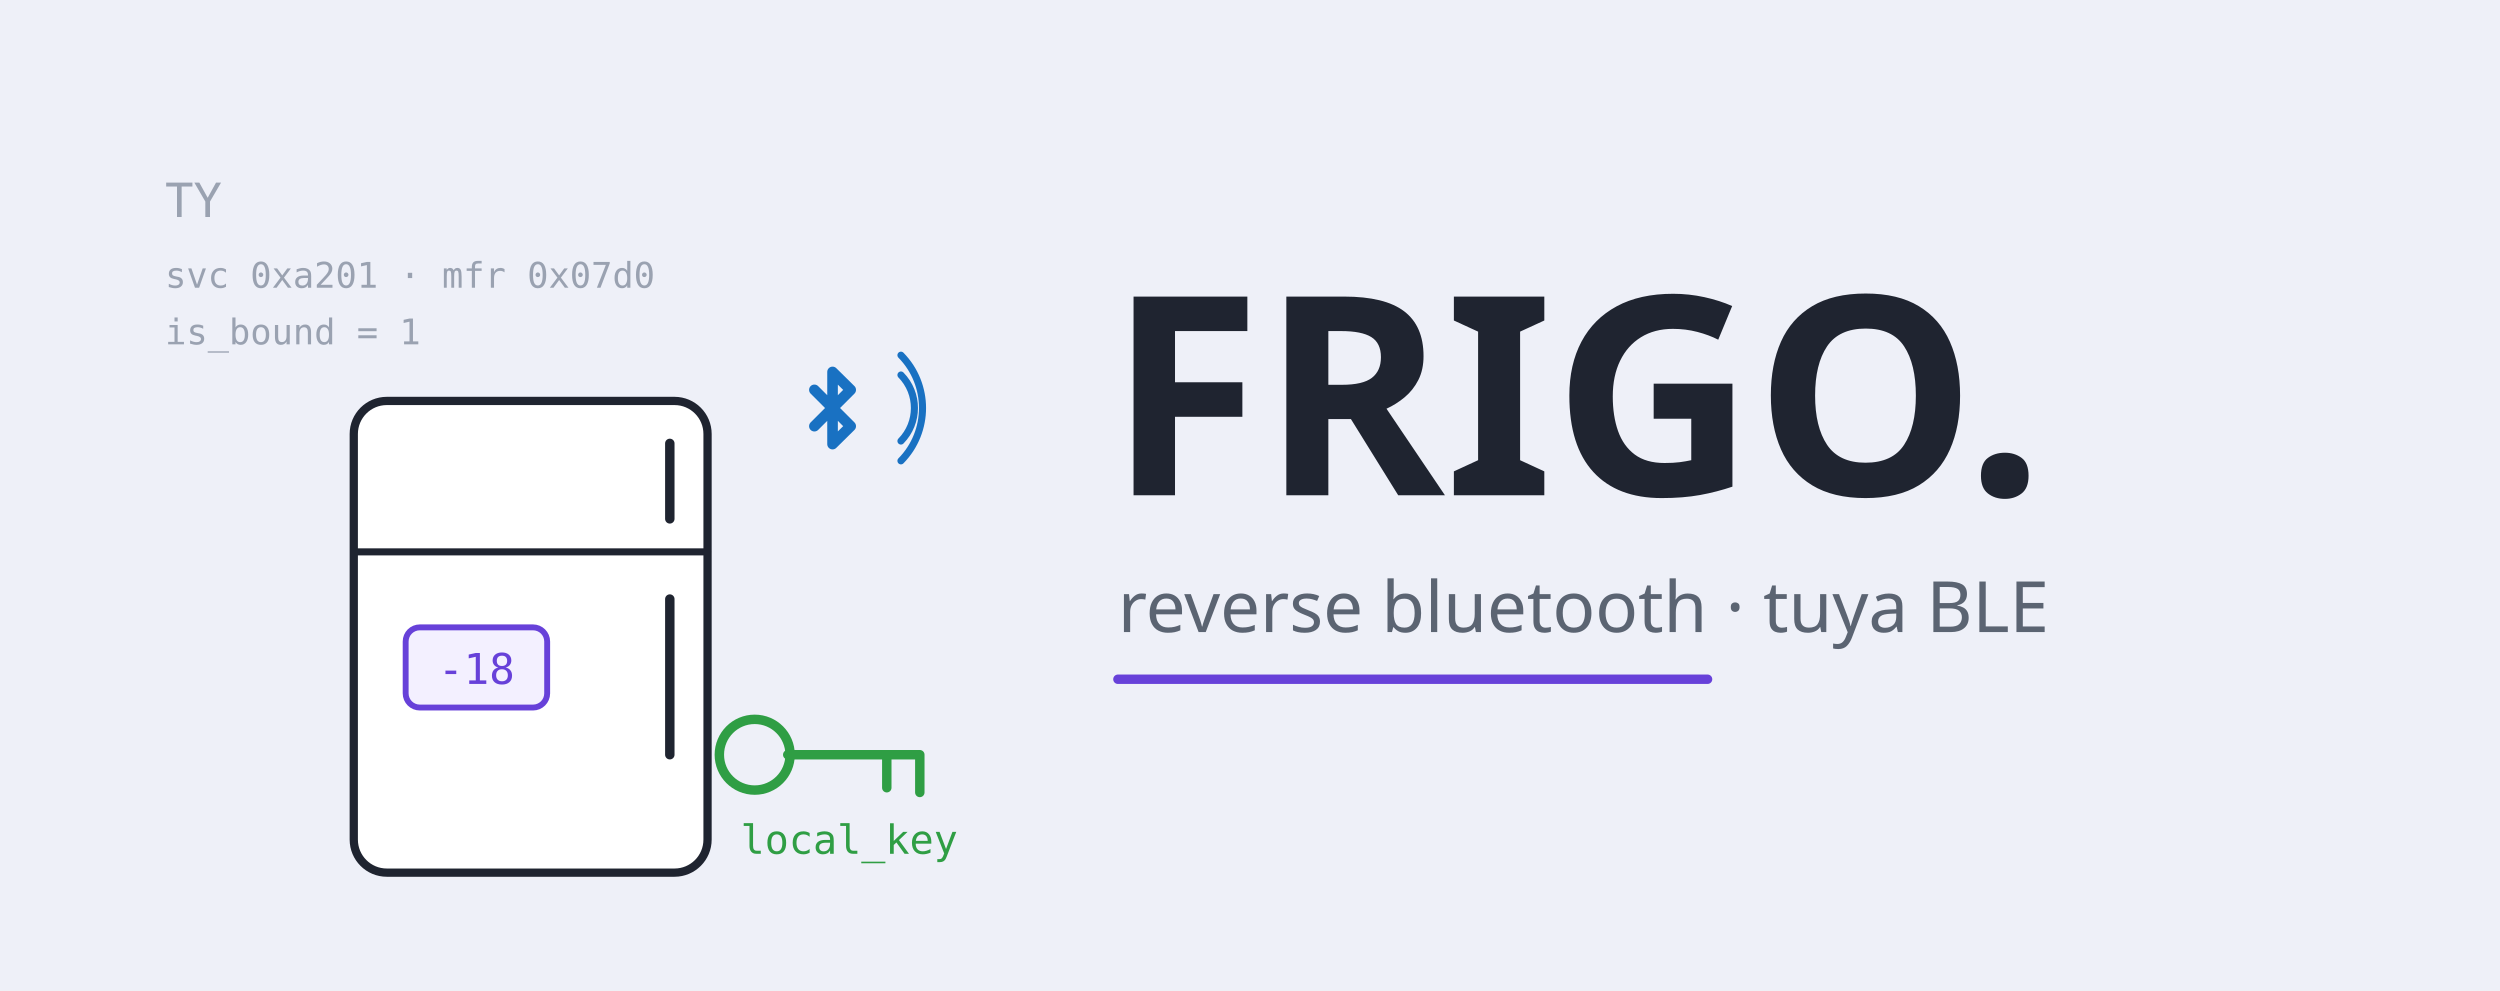
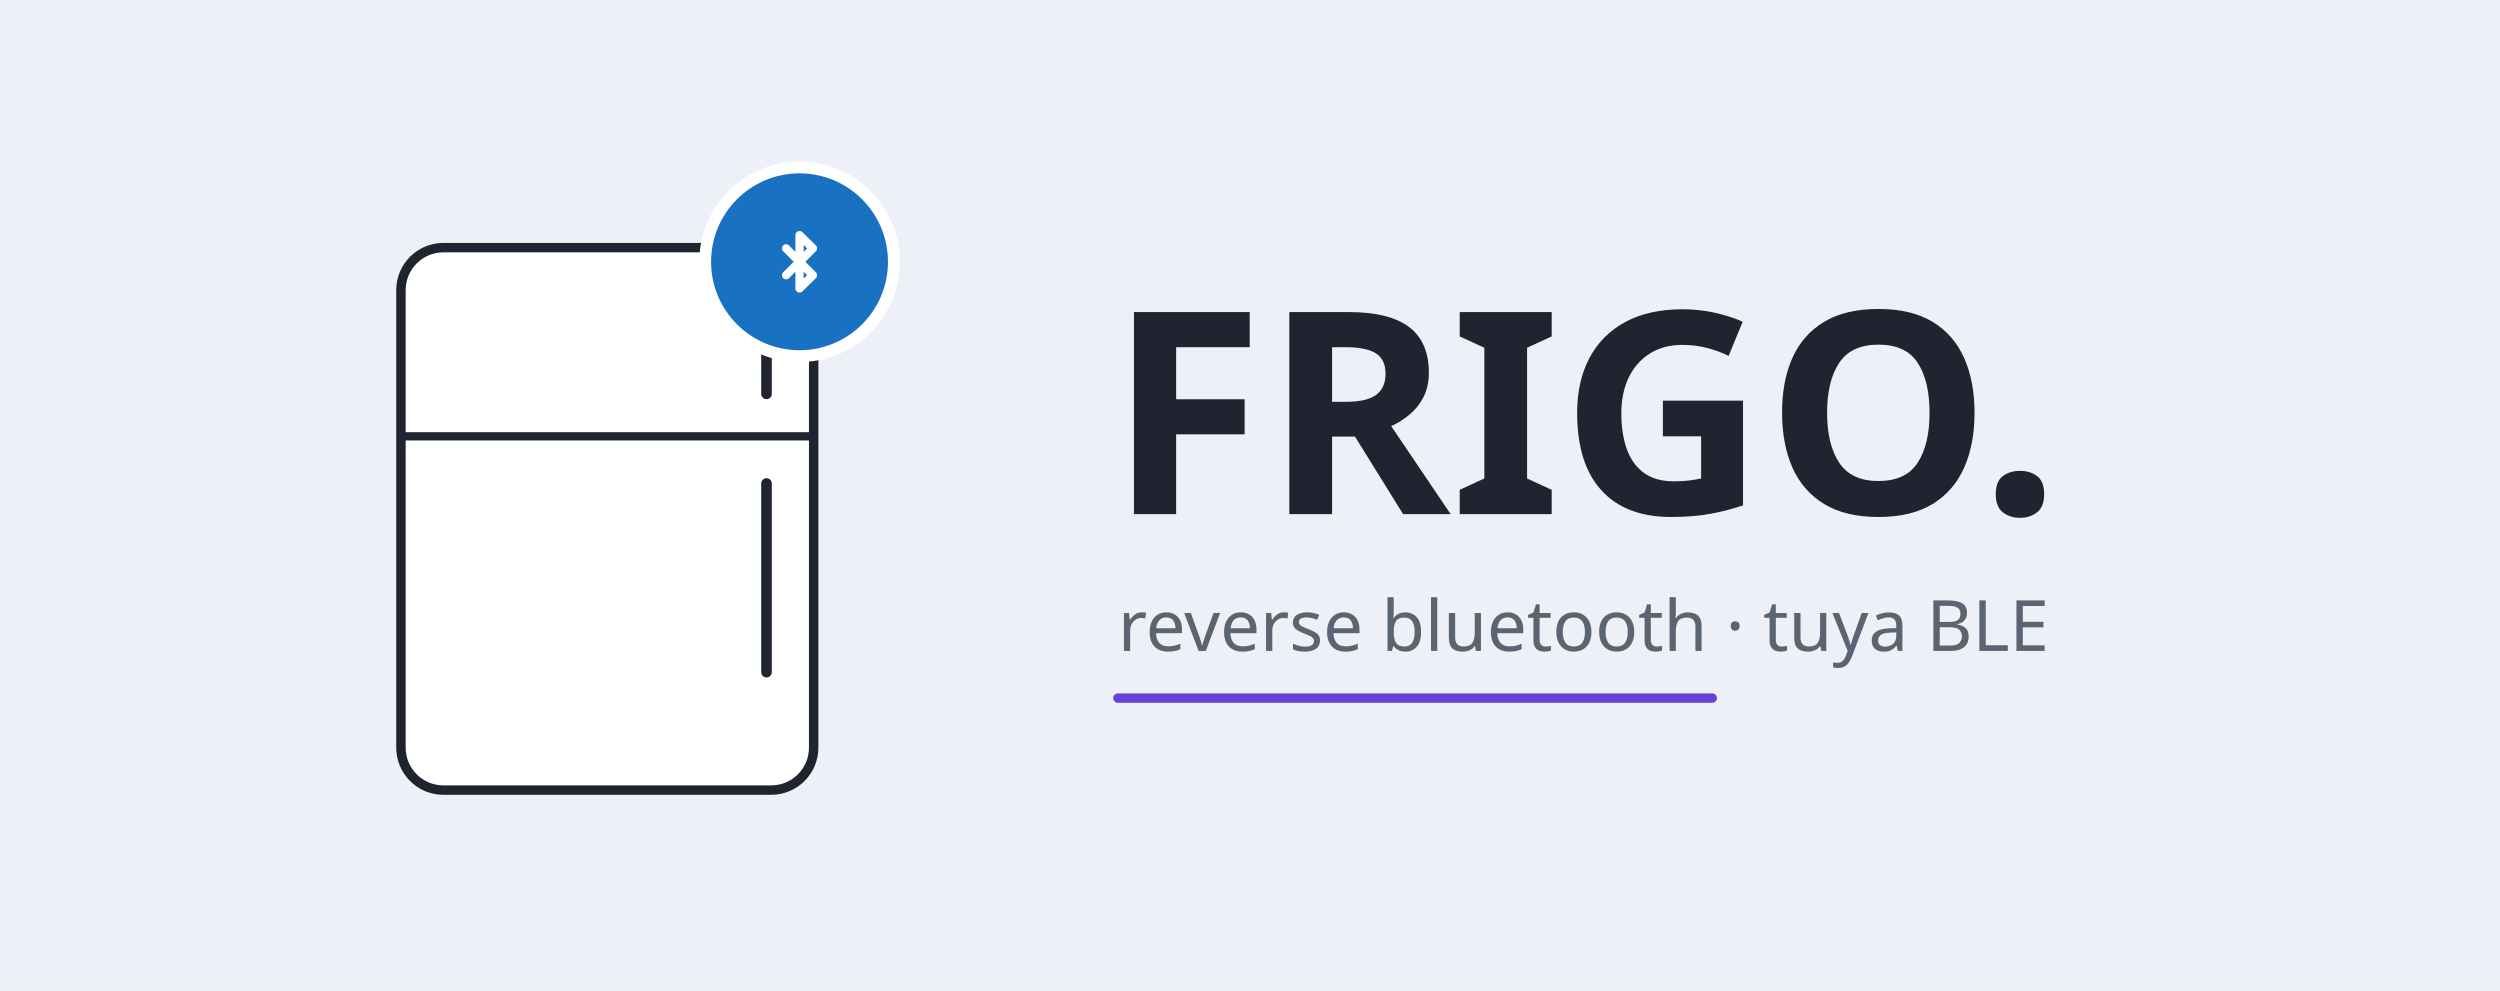
<svg xmlns="http://www.w3.org/2000/svg" viewBox="0 0 1060 420" width="1060" height="420">
  <rect width="1060" height="420" fill="#eef0f8" />
-   <text x="70" y="92" font-family="'SF Mono','Menlo',monospace" font-size="20" fill="#9aa2b1" text-anchor="start" font-weight="400">TY</text>
-   <text x="70" y="122" font-family="'SF Mono','Menlo',monospace" font-size="15" fill="#9aa2b1" text-anchor="start" font-weight="400">svc 0xa201  ·  mfr 0x07d0</text>
-   <text x="70" y="146" font-family="'SF Mono','Menlo',monospace" font-size="15" fill="#9aa2b1" text-anchor="start" font-weight="400">is_bound = 1</text>
-   <rect x="150" y="170" width="150" height="200" rx="14" fill="#ffffff" stroke="#1f2430" stroke-width="3.5" />
-   <path d="M150 234 L300 234" fill="none" stroke="#1f2430" stroke-width="3" stroke-linecap="round" stroke-linejoin="round" />
-   <path d="M284 188 L284 220" fill="none" stroke="#1f2430" stroke-width="4" stroke-linecap="round" stroke-linejoin="round" />
-   <path d="M284 254 L284 320" fill="none" stroke="#1f2430" stroke-width="4" stroke-linecap="round" stroke-linejoin="round" />
-   <rect x="172" y="266" width="60" height="34" rx="6" fill="#f3f0ff" stroke="#6741d9" stroke-width="2.5" />
-   <text x="202" y="290" font-family="'SF Mono','Menlo',monospace" font-size="18" fill="#6741d9" text-anchor="middle" font-weight="400">-18</text>
-   <path d="M345.3 180.7 L360.7 165.3 L353.0 157.7 L353.0 188.3 L360.7 180.7 L345.3 165.3" fill="none" stroke="#1971c2" stroke-width="4.5" stroke-linecap="round" stroke-linejoin="round" />
-   <path d="M382 159.0 A 20 20 0 0 1 382 187.0" fill="none" stroke="#1971c2" stroke-width="3" stroke-linecap="round" stroke-linejoin="round" />
-   <path d="M382 150.6 A 32 32 0 0 1 382 195.4" fill="none" stroke="#1971c2" stroke-width="3" stroke-linecap="round" stroke-linejoin="round" />
-   <circle cx="320" cy="320" r="15" fill="none" stroke="#2f9e44" stroke-width="4" />
-   <path d="M334 320 L390 320 M376 320 L376 334 M390 320 L390 336" fill="none" stroke="#2f9e44" stroke-width="4" stroke-linecap="round" stroke-linejoin="round" />
-   <text x="314" y="362" font-family="'SF Mono','Menlo',monospace" font-size="17" fill="#2f9e44" text-anchor="start" font-weight="400">local_key</text>
-   <text x="470" y="210" font-family="'Marker Felt','Comic Sans MS',sans-serif" font-size="118" fill="#1f2430" text-anchor="start" font-weight="700">FRIGO.</text>
-   <text x="474" y="268" font-family="'Bradley Hand','Comic Sans MS',sans-serif" font-size="30" fill="#5b6472" text-anchor="start" font-weight="400">reverse bluetooth  ·  tuya BLE</text>
-   <path d="M474 288 L724 288" fill="none" stroke="#6741d9" stroke-width="4" stroke-linecap="round" stroke-linejoin="round" />
+   <rect x="170" y="105" width="175" height="230" rx="18" fill="#ffffff" stroke="#1f2430" stroke-width="4" />
+   <path d="M170 185 L345 185" fill="none" stroke="#1f2430" stroke-width="3.5" stroke-linecap="round" stroke-linejoin="round" />
+   <path d="M325 127 L325 167" fill="none" stroke="#1f2430" stroke-width="4.5" stroke-linecap="round" stroke-linejoin="round" />
+   <path d="M325 205 L325 285" fill="none" stroke="#1f2430" stroke-width="4.5" stroke-linecap="round" stroke-linejoin="round" />
+   <circle cx="339" cy="111" r="40" fill="#1971c2" stroke="#ffffff" stroke-width="5" />
+   <path d="M333.3 116.7 L344.7 105.3 L339.0 99.7 L339.0 122.3 L344.7 116.7 L333.3 105.3" fill="none" stroke="#ffffff" stroke-width="3.5" stroke-linecap="round" stroke-linejoin="round" />
+   <text x="470" y="218" font-family="'Marker Felt','Comic Sans MS',sans-serif" font-size="120" fill="#1f2430" text-anchor="start" font-weight="700">FRIGO.</text>
+   <text x="474" y="276" font-family="'Bradley Hand','Comic Sans MS',sans-serif" font-size="30" fill="#5b6472" text-anchor="start" font-weight="400">reverse bluetooth  ·  tuya BLE</text>
+   <path d="M474 296 L726 296" fill="none" stroke="#6741d9" stroke-width="4" stroke-linecap="round" stroke-linejoin="round" />
</svg>
